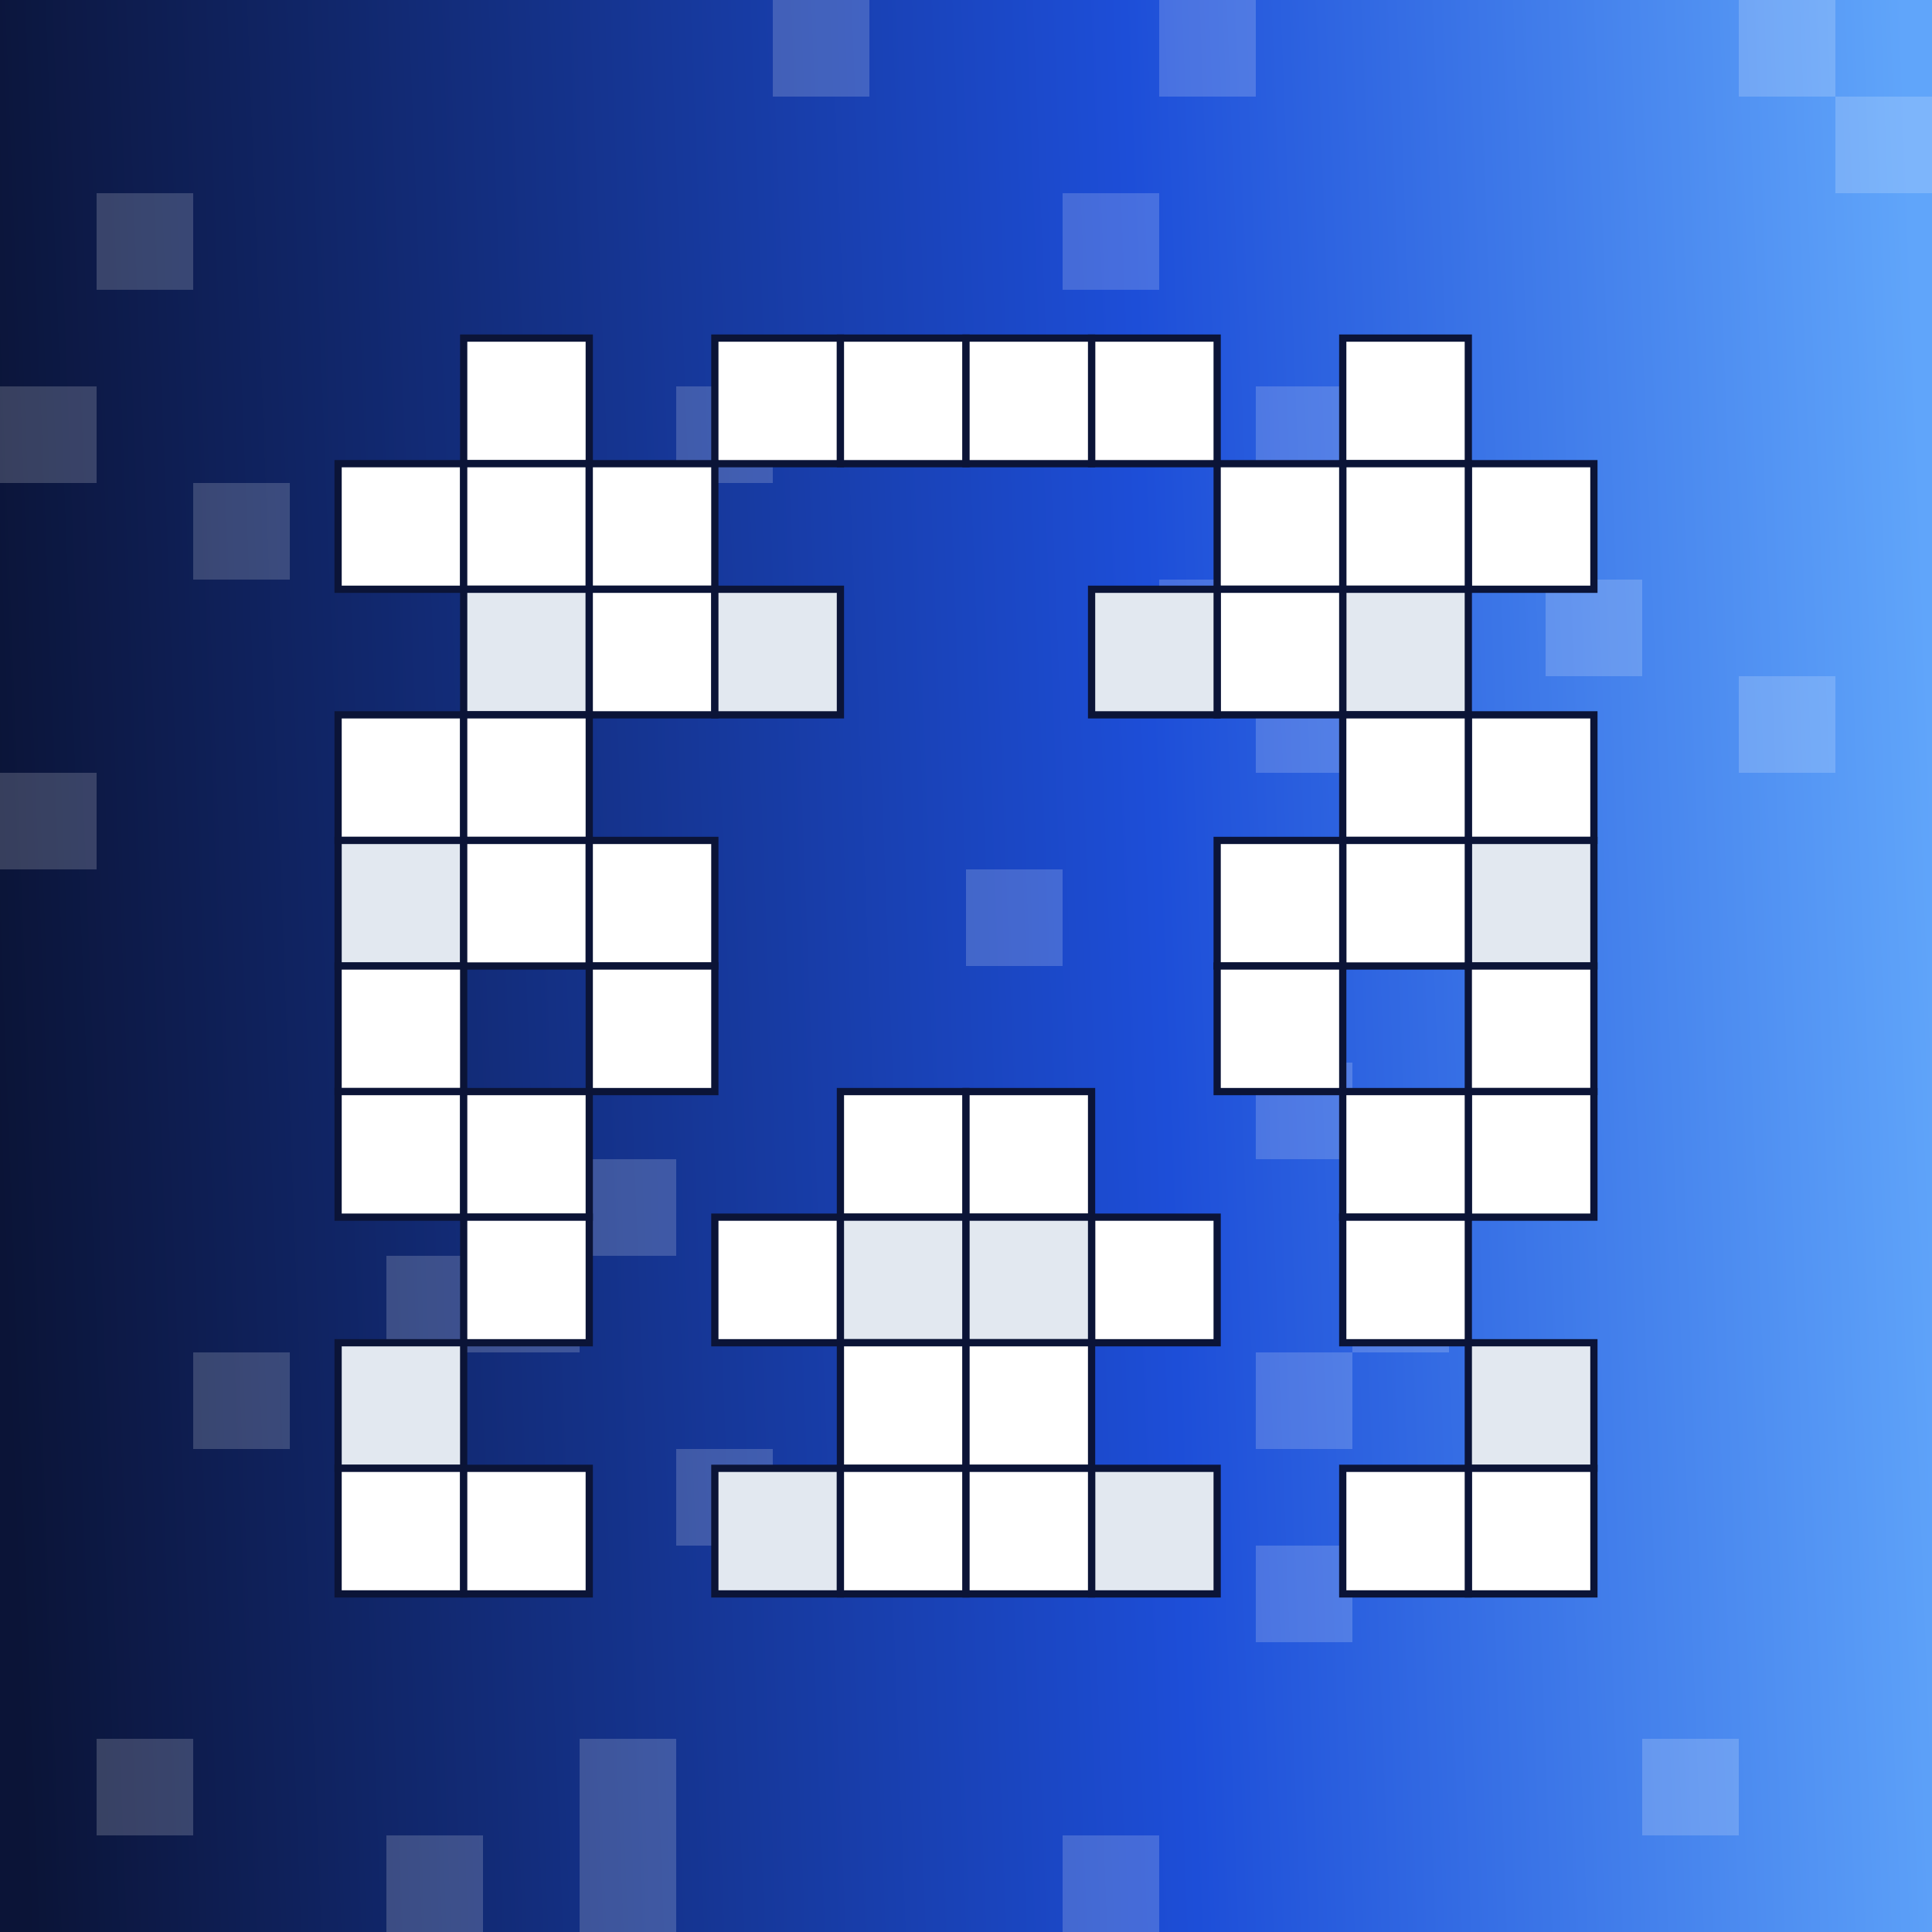
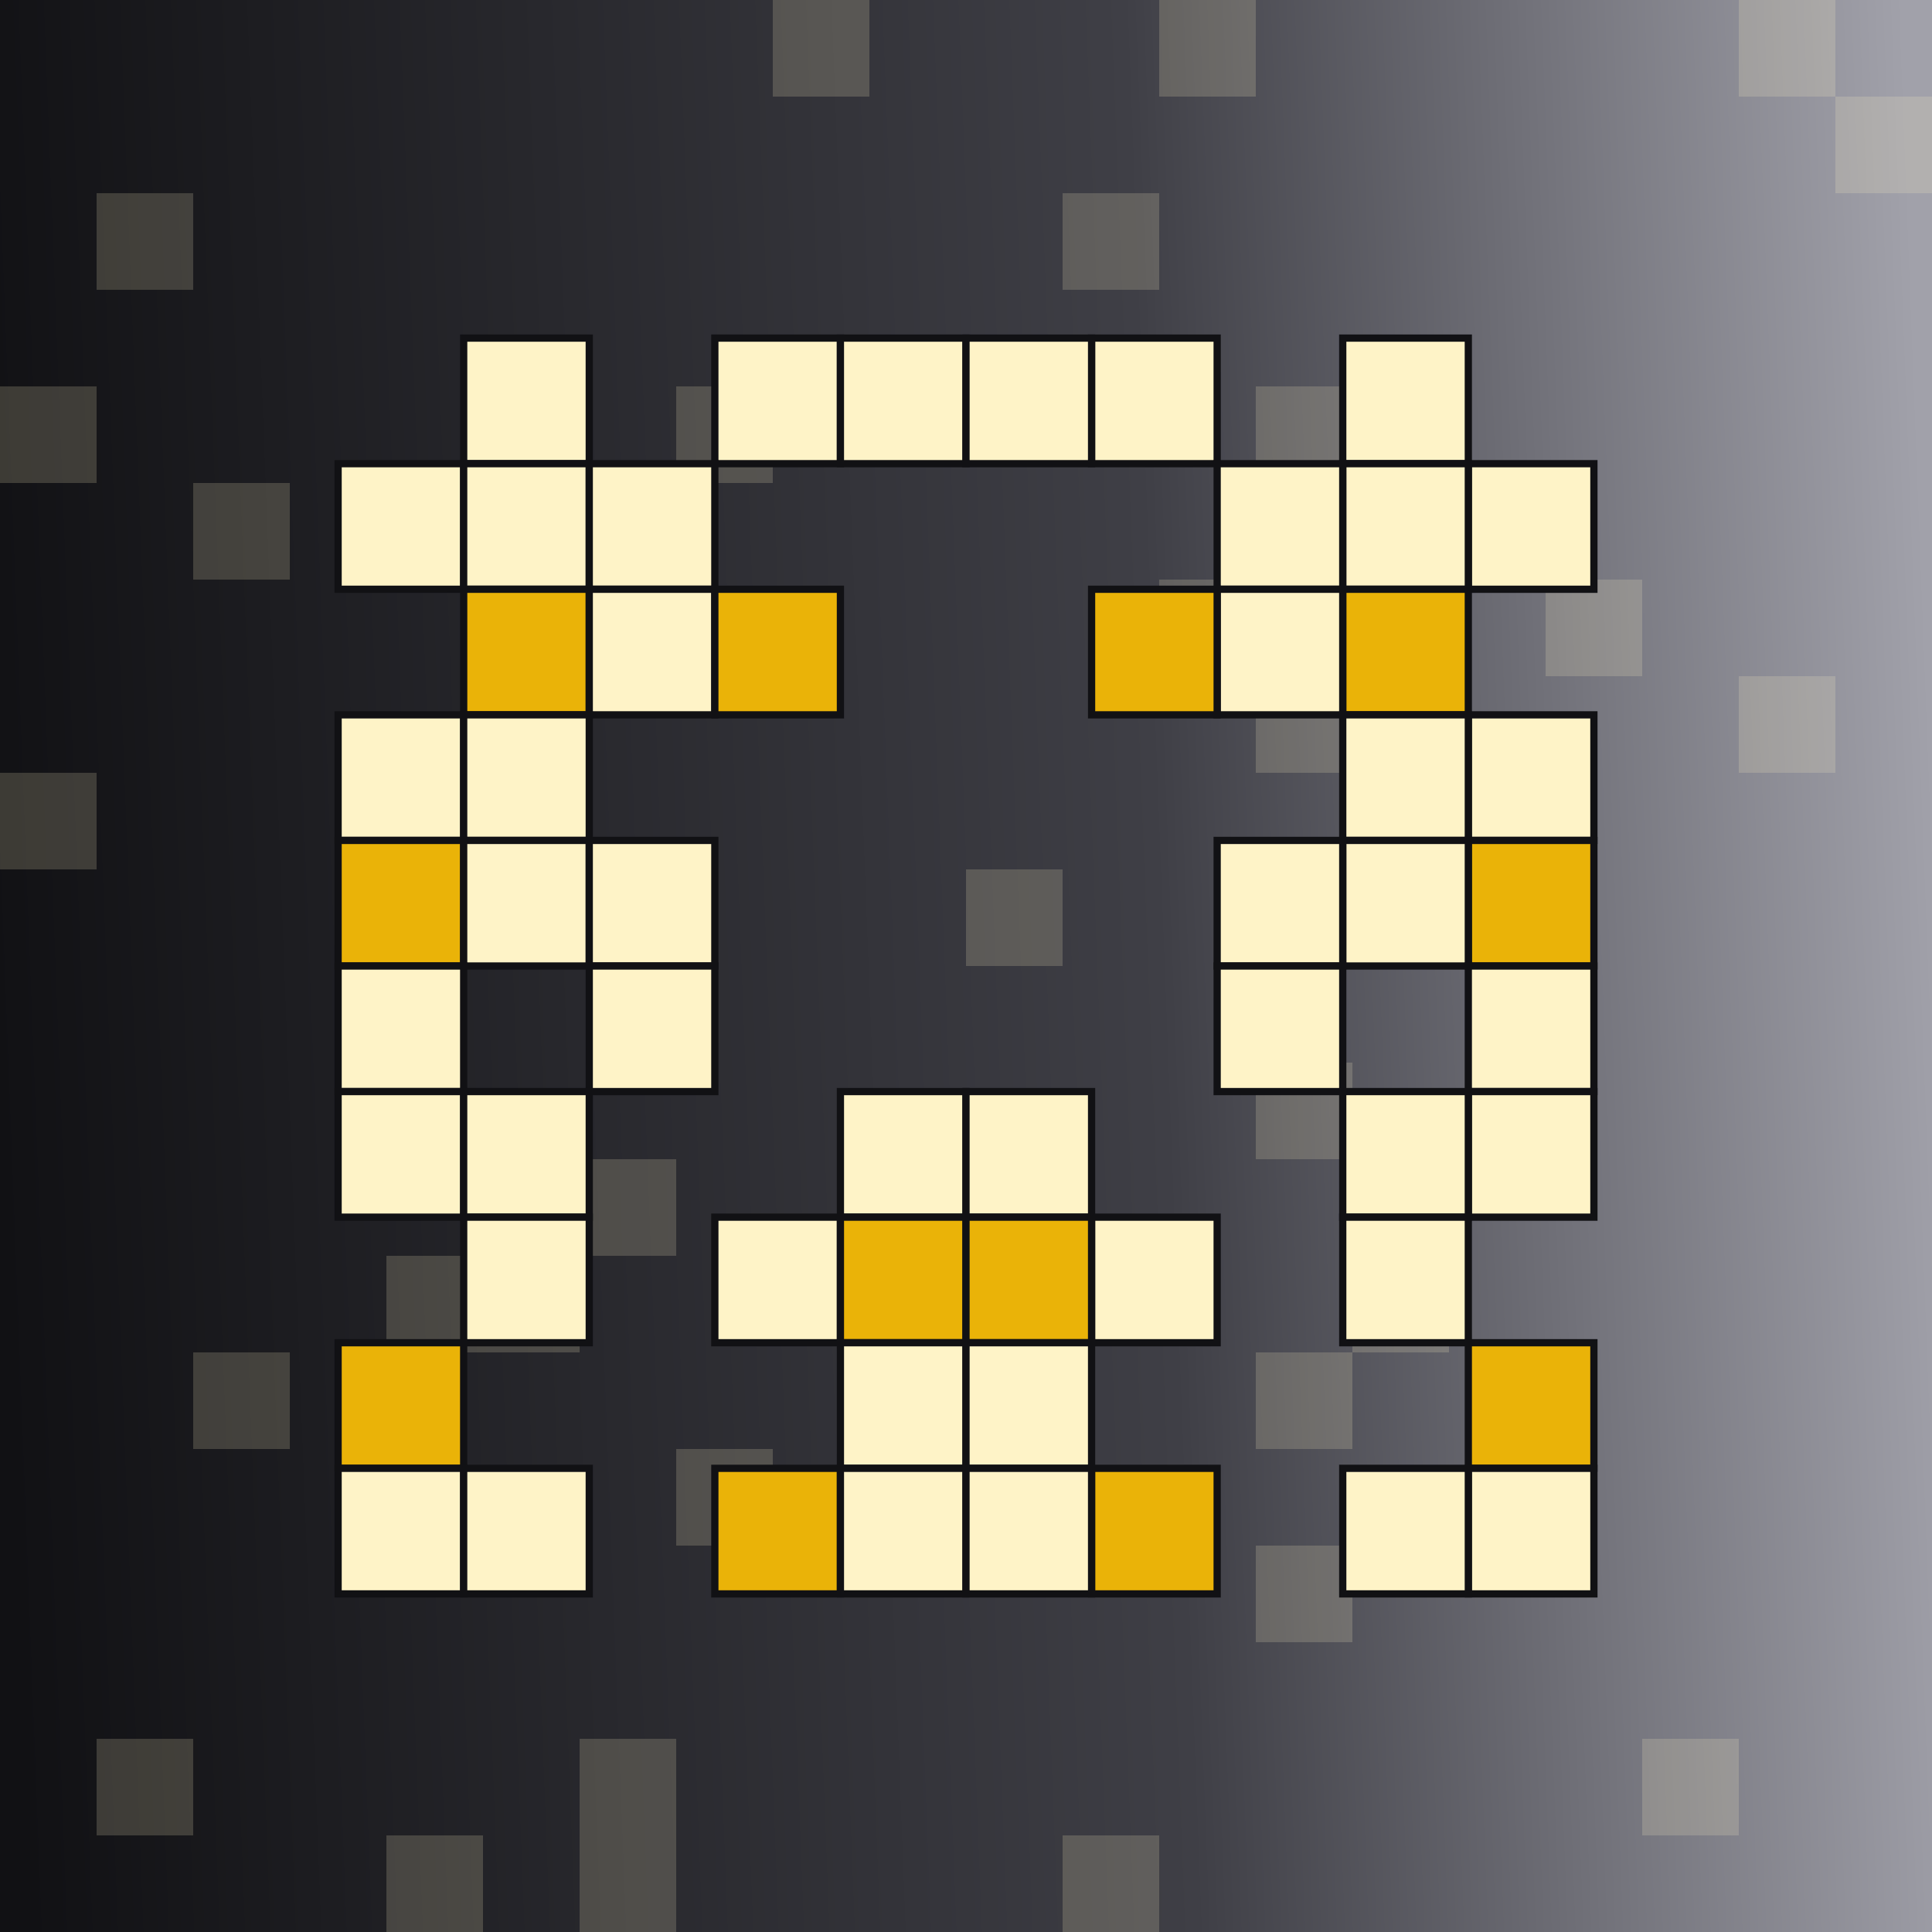
<svg xmlns="http://www.w3.org/2000/svg" viewBox="0 0 800 800" width="800" height="800" role="img">
  <defs>
    <linearGradient id="bg" gradientTransform="rotate(357 .5 .5)">
-       <stop offset="0" stop-color="#0b1437" />
-       <stop offset=".6" stop-color="#1d4ed8" />
-       <stop offset="1" stop-color="#60a5fa" />
+       <stop offset="0" stop-color="#111114" />
+       <stop offset=".6" stop-color="#3f3f46" />
+       <stop offset="1" stop-color="#a1a1aa" />
    </linearGradient>
  </defs>
-   <rect width="800" height="800" fill="#0b1437" />
+   <rect width="800" height="800" fill="#111114" />
  <rect width="800" height="800" fill="url(#bg)" />
-   <rect x="0" y="160" width="40" height="40" fill="#ffffff" opacity=".18" />
-   <rect x="0" y="320" width="40" height="40" fill="#ffffff" opacity=".18" />
-   <rect x="40" y="80" width="40" height="40" fill="#ffffff" opacity=".18" />
-   <rect x="40" y="720" width="40" height="40" fill="#ffffff" opacity=".18" />
-   <rect x="80" y="200" width="40" height="40" fill="#ffffff" opacity=".18" />
-   <rect x="80" y="560" width="40" height="40" fill="#ffffff" opacity=".18" />
-   <rect x="160" y="520" width="40" height="40" fill="#ffffff" opacity=".18" />
-   <rect x="160" y="760" width="40" height="40" fill="#ffffff" opacity=".18" />
-   <rect x="200" y="160" width="40" height="40" fill="#ffffff" opacity=".18" />
-   <rect x="200" y="520" width="40" height="40" fill="#ffffff" opacity=".18" />
-   <rect x="240" y="480" width="40" height="40" fill="#ffffff" opacity=".18" />
-   <rect x="240" y="720" width="40" height="40" fill="#ffffff" opacity=".18" />
-   <rect x="240" y="760" width="40" height="40" fill="#ffffff" opacity=".18" />
-   <rect x="280" y="160" width="40" height="40" fill="#ffffff" opacity=".18" />
-   <rect x="280" y="600" width="40" height="40" fill="#ffffff" opacity=".18" />
-   <rect x="320" y="0" width="40" height="40" fill="#ffffff" opacity=".18" />
-   <rect x="400" y="360" width="40" height="40" fill="#ffffff" opacity=".18" />
-   <rect x="440" y="80" width="40" height="40" fill="#ffffff" opacity=".18" />
-   <rect x="440" y="760" width="40" height="40" fill="#ffffff" opacity=".18" />
-   <rect x="480" y="0" width="40" height="40" fill="#ffffff" opacity=".18" />
-   <rect x="480" y="240" width="40" height="40" fill="#ffffff" opacity=".18" />
-   <rect x="520" y="160" width="40" height="40" fill="#ffffff" opacity=".18" />
-   <rect x="520" y="280" width="40" height="40" fill="#ffffff" opacity=".18" />
-   <rect x="520" y="440" width="40" height="40" fill="#ffffff" opacity=".18" />
-   <rect x="520" y="560" width="40" height="40" fill="#ffffff" opacity=".18" />
-   <rect x="520" y="640" width="40" height="40" fill="#ffffff" opacity=".18" />
-   <rect x="560" y="320" width="40" height="40" fill="#ffffff" opacity=".18" />
-   <rect x="560" y="520" width="40" height="40" fill="#ffffff" opacity=".18" />
-   <rect x="640" y="240" width="40" height="40" fill="#ffffff" opacity=".18" />
-   <rect x="680" y="720" width="40" height="40" fill="#ffffff" opacity=".18" />
-   <rect x="720" y="0" width="40" height="40" fill="#ffffff" opacity=".18" />
-   <rect x="720" y="280" width="40" height="40" fill="#ffffff" opacity=".18" />
-   <rect x="760" y="40" width="40" height="40" fill="#ffffff" opacity=".18" />
-   <rect x="192" y="140" width="52" height="52" fill="#ffffff" stroke="#0b1437" stroke-width="3" />
-   <rect x="556" y="140" width="52" height="52" fill="#ffffff" stroke="#0b1437" stroke-width="3" />
-   <rect x="296" y="140" width="52" height="52" fill="#ffffff" stroke="#0b1437" stroke-width="3" />
-   <rect x="452" y="140" width="52" height="52" fill="#ffffff" stroke="#0b1437" stroke-width="3" />
-   <rect x="348" y="140" width="52" height="52" fill="#ffffff" stroke="#0b1437" stroke-width="3" />
-   <rect x="400" y="140" width="52" height="52" fill="#ffffff" stroke="#0b1437" stroke-width="3" />
-   <rect x="140" y="192" width="52" height="52" fill="#ffffff" stroke="#0b1437" stroke-width="3" />
-   <rect x="608" y="192" width="52" height="52" fill="#ffffff" stroke="#0b1437" stroke-width="3" />
-   <rect x="192" y="192" width="52" height="52" fill="#ffffff" stroke="#0b1437" stroke-width="3" />
-   <rect x="556" y="192" width="52" height="52" fill="#ffffff" stroke="#0b1437" stroke-width="3" />
-   <rect x="244" y="192" width="52" height="52" fill="#ffffff" stroke="#0b1437" stroke-width="3" />
-   <rect x="504" y="192" width="52" height="52" fill="#ffffff" stroke="#0b1437" stroke-width="3" />
-   <rect x="192" y="244" width="52" height="52" fill="#e2e8f0" stroke="#0b1437" stroke-width="3" />
-   <rect x="556" y="244" width="52" height="52" fill="#e2e8f0" stroke="#0b1437" stroke-width="3" />
-   <rect x="244" y="244" width="52" height="52" fill="#ffffff" stroke="#0b1437" stroke-width="3" />
-   <rect x="504" y="244" width="52" height="52" fill="#ffffff" stroke="#0b1437" stroke-width="3" />
-   <rect x="296" y="244" width="52" height="52" fill="#e2e8f0" stroke="#0b1437" stroke-width="3" />
-   <rect x="452" y="244" width="52" height="52" fill="#e2e8f0" stroke="#0b1437" stroke-width="3" />
-   <rect x="140" y="296" width="52" height="52" fill="#ffffff" stroke="#0b1437" stroke-width="3" />
-   <rect x="608" y="296" width="52" height="52" fill="#ffffff" stroke="#0b1437" stroke-width="3" />
-   <rect x="192" y="296" width="52" height="52" fill="#ffffff" stroke="#0b1437" stroke-width="3" />
-   <rect x="556" y="296" width="52" height="52" fill="#ffffff" stroke="#0b1437" stroke-width="3" />
-   <rect x="140" y="348" width="52" height="52" fill="#e2e8f0" stroke="#0b1437" stroke-width="3" />
-   <rect x="608" y="348" width="52" height="52" fill="#e2e8f0" stroke="#0b1437" stroke-width="3" />
-   <rect x="192" y="348" width="52" height="52" fill="#ffffff" stroke="#0b1437" stroke-width="3" />
-   <rect x="556" y="348" width="52" height="52" fill="#ffffff" stroke="#0b1437" stroke-width="3" />
-   <rect x="244" y="348" width="52" height="52" fill="#ffffff" stroke="#0b1437" stroke-width="3" />
-   <rect x="504" y="348" width="52" height="52" fill="#ffffff" stroke="#0b1437" stroke-width="3" />
-   <rect x="140" y="400" width="52" height="52" fill="#ffffff" stroke="#0b1437" stroke-width="3" />
-   <rect x="608" y="400" width="52" height="52" fill="#ffffff" stroke="#0b1437" stroke-width="3" />
-   <rect x="244" y="400" width="52" height="52" fill="#ffffff" stroke="#0b1437" stroke-width="3" />
-   <rect x="504" y="400" width="52" height="52" fill="#ffffff" stroke="#0b1437" stroke-width="3" />
-   <rect x="140" y="452" width="52" height="52" fill="#ffffff" stroke="#0b1437" stroke-width="3" />
-   <rect x="608" y="452" width="52" height="52" fill="#ffffff" stroke="#0b1437" stroke-width="3" />
-   <rect x="192" y="452" width="52" height="52" fill="#ffffff" stroke="#0b1437" stroke-width="3" />
-   <rect x="556" y="452" width="52" height="52" fill="#ffffff" stroke="#0b1437" stroke-width="3" />
-   <rect x="348" y="452" width="52" height="52" fill="#ffffff" stroke="#0b1437" stroke-width="3" />
-   <rect x="400" y="452" width="52" height="52" fill="#ffffff" stroke="#0b1437" stroke-width="3" />
-   <rect x="192" y="504" width="52" height="52" fill="#ffffff" stroke="#0b1437" stroke-width="3" />
-   <rect x="556" y="504" width="52" height="52" fill="#ffffff" stroke="#0b1437" stroke-width="3" />
-   <rect x="296" y="504" width="52" height="52" fill="#ffffff" stroke="#0b1437" stroke-width="3" />
-   <rect x="452" y="504" width="52" height="52" fill="#ffffff" stroke="#0b1437" stroke-width="3" />
-   <rect x="348" y="504" width="52" height="52" fill="#e2e8f0" stroke="#0b1437" stroke-width="3" />
-   <rect x="400" y="504" width="52" height="52" fill="#e2e8f0" stroke="#0b1437" stroke-width="3" />
-   <rect x="140" y="556" width="52" height="52" fill="#e2e8f0" stroke="#0b1437" stroke-width="3" />
-   <rect x="608" y="556" width="52" height="52" fill="#e2e8f0" stroke="#0b1437" stroke-width="3" />
-   <rect x="348" y="556" width="52" height="52" fill="#ffffff" stroke="#0b1437" stroke-width="3" />
-   <rect x="400" y="556" width="52" height="52" fill="#ffffff" stroke="#0b1437" stroke-width="3" />
-   <rect x="140" y="608" width="52" height="52" fill="#ffffff" stroke="#0b1437" stroke-width="3" />
-   <rect x="608" y="608" width="52" height="52" fill="#ffffff" stroke="#0b1437" stroke-width="3" />
-   <rect x="192" y="608" width="52" height="52" fill="#ffffff" stroke="#0b1437" stroke-width="3" />
-   <rect x="556" y="608" width="52" height="52" fill="#ffffff" stroke="#0b1437" stroke-width="3" />
-   <rect x="296" y="608" width="52" height="52" fill="#e2e8f0" stroke="#0b1437" stroke-width="3" />
-   <rect x="452" y="608" width="52" height="52" fill="#e2e8f0" stroke="#0b1437" stroke-width="3" />
-   <rect x="348" y="608" width="52" height="52" fill="#ffffff" stroke="#0b1437" stroke-width="3" />
-   <rect x="400" y="608" width="52" height="52" fill="#ffffff" stroke="#0b1437" stroke-width="3" />
+   <rect x="0" y="160" width="40" height="40" fill="#fef3c7" opacity=".18" />
+   <rect x="0" y="320" width="40" height="40" fill="#fef3c7" opacity=".18" />
+   <rect x="40" y="80" width="40" height="40" fill="#fef3c7" opacity=".18" />
+   <rect x="40" y="720" width="40" height="40" fill="#fef3c7" opacity=".18" />
+   <rect x="80" y="200" width="40" height="40" fill="#fef3c7" opacity=".18" />
+   <rect x="80" y="560" width="40" height="40" fill="#fef3c7" opacity=".18" />
+   <rect x="160" y="520" width="40" height="40" fill="#fef3c7" opacity=".18" />
+   <rect x="160" y="760" width="40" height="40" fill="#fef3c7" opacity=".18" />
+   <rect x="200" y="160" width="40" height="40" fill="#fef3c7" opacity=".18" />
+   <rect x="200" y="520" width="40" height="40" fill="#fef3c7" opacity=".18" />
+   <rect x="240" y="480" width="40" height="40" fill="#fef3c7" opacity=".18" />
+   <rect x="240" y="720" width="40" height="40" fill="#fef3c7" opacity=".18" />
+   <rect x="240" y="760" width="40" height="40" fill="#fef3c7" opacity=".18" />
+   <rect x="280" y="160" width="40" height="40" fill="#fef3c7" opacity=".18" />
+   <rect x="280" y="600" width="40" height="40" fill="#fef3c7" opacity=".18" />
+   <rect x="320" y="0" width="40" height="40" fill="#fef3c7" opacity=".18" />
+   <rect x="400" y="360" width="40" height="40" fill="#fef3c7" opacity=".18" />
+   <rect x="440" y="80" width="40" height="40" fill="#fef3c7" opacity=".18" />
+   <rect x="440" y="760" width="40" height="40" fill="#fef3c7" opacity=".18" />
+   <rect x="480" y="0" width="40" height="40" fill="#fef3c7" opacity=".18" />
+   <rect x="480" y="240" width="40" height="40" fill="#fef3c7" opacity=".18" />
+   <rect x="520" y="160" width="40" height="40" fill="#fef3c7" opacity=".18" />
+   <rect x="520" y="280" width="40" height="40" fill="#fef3c7" opacity=".18" />
+   <rect x="520" y="440" width="40" height="40" fill="#fef3c7" opacity=".18" />
+   <rect x="520" y="560" width="40" height="40" fill="#fef3c7" opacity=".18" />
+   <rect x="520" y="640" width="40" height="40" fill="#fef3c7" opacity=".18" />
+   <rect x="560" y="320" width="40" height="40" fill="#fef3c7" opacity=".18" />
+   <rect x="560" y="520" width="40" height="40" fill="#fef3c7" opacity=".18" />
+   <rect x="640" y="240" width="40" height="40" fill="#fef3c7" opacity=".18" />
+   <rect x="680" y="720" width="40" height="40" fill="#fef3c7" opacity=".18" />
+   <rect x="720" y="0" width="40" height="40" fill="#fef3c7" opacity=".18" />
+   <rect x="720" y="280" width="40" height="40" fill="#fef3c7" opacity=".18" />
+   <rect x="760" y="40" width="40" height="40" fill="#fef3c7" opacity=".18" />
+   <rect x="192" y="140" width="52" height="52" fill="#fef3c7" stroke="#111114" stroke-width="3" />
+   <rect x="556" y="140" width="52" height="52" fill="#fef3c7" stroke="#111114" stroke-width="3" />
+   <rect x="296" y="140" width="52" height="52" fill="#fef3c7" stroke="#111114" stroke-width="3" />
+   <rect x="452" y="140" width="52" height="52" fill="#fef3c7" stroke="#111114" stroke-width="3" />
+   <rect x="348" y="140" width="52" height="52" fill="#fef3c7" stroke="#111114" stroke-width="3" />
+   <rect x="400" y="140" width="52" height="52" fill="#fef3c7" stroke="#111114" stroke-width="3" />
+   <rect x="140" y="192" width="52" height="52" fill="#fef3c7" stroke="#111114" stroke-width="3" />
+   <rect x="608" y="192" width="52" height="52" fill="#fef3c7" stroke="#111114" stroke-width="3" />
+   <rect x="192" y="192" width="52" height="52" fill="#fef3c7" stroke="#111114" stroke-width="3" />
+   <rect x="556" y="192" width="52" height="52" fill="#fef3c7" stroke="#111114" stroke-width="3" />
+   <rect x="244" y="192" width="52" height="52" fill="#fef3c7" stroke="#111114" stroke-width="3" />
+   <rect x="504" y="192" width="52" height="52" fill="#fef3c7" stroke="#111114" stroke-width="3" />
+   <rect x="192" y="244" width="52" height="52" fill="#eab308" stroke="#111114" stroke-width="3" />
+   <rect x="556" y="244" width="52" height="52" fill="#eab308" stroke="#111114" stroke-width="3" />
+   <rect x="244" y="244" width="52" height="52" fill="#fef3c7" stroke="#111114" stroke-width="3" />
+   <rect x="504" y="244" width="52" height="52" fill="#fef3c7" stroke="#111114" stroke-width="3" />
+   <rect x="296" y="244" width="52" height="52" fill="#eab308" stroke="#111114" stroke-width="3" />
+   <rect x="452" y="244" width="52" height="52" fill="#eab308" stroke="#111114" stroke-width="3" />
+   <rect x="140" y="296" width="52" height="52" fill="#fef3c7" stroke="#111114" stroke-width="3" />
+   <rect x="608" y="296" width="52" height="52" fill="#fef3c7" stroke="#111114" stroke-width="3" />
+   <rect x="192" y="296" width="52" height="52" fill="#fef3c7" stroke="#111114" stroke-width="3" />
+   <rect x="556" y="296" width="52" height="52" fill="#fef3c7" stroke="#111114" stroke-width="3" />
+   <rect x="140" y="348" width="52" height="52" fill="#eab308" stroke="#111114" stroke-width="3" />
+   <rect x="608" y="348" width="52" height="52" fill="#eab308" stroke="#111114" stroke-width="3" />
+   <rect x="192" y="348" width="52" height="52" fill="#fef3c7" stroke="#111114" stroke-width="3" />
+   <rect x="556" y="348" width="52" height="52" fill="#fef3c7" stroke="#111114" stroke-width="3" />
+   <rect x="244" y="348" width="52" height="52" fill="#fef3c7" stroke="#111114" stroke-width="3" />
+   <rect x="504" y="348" width="52" height="52" fill="#fef3c7" stroke="#111114" stroke-width="3" />
+   <rect x="140" y="400" width="52" height="52" fill="#fef3c7" stroke="#111114" stroke-width="3" />
+   <rect x="608" y="400" width="52" height="52" fill="#fef3c7" stroke="#111114" stroke-width="3" />
+   <rect x="244" y="400" width="52" height="52" fill="#fef3c7" stroke="#111114" stroke-width="3" />
+   <rect x="504" y="400" width="52" height="52" fill="#fef3c7" stroke="#111114" stroke-width="3" />
+   <rect x="140" y="452" width="52" height="52" fill="#fef3c7" stroke="#111114" stroke-width="3" />
+   <rect x="608" y="452" width="52" height="52" fill="#fef3c7" stroke="#111114" stroke-width="3" />
+   <rect x="192" y="452" width="52" height="52" fill="#fef3c7" stroke="#111114" stroke-width="3" />
+   <rect x="556" y="452" width="52" height="52" fill="#fef3c7" stroke="#111114" stroke-width="3" />
+   <rect x="348" y="452" width="52" height="52" fill="#fef3c7" stroke="#111114" stroke-width="3" />
+   <rect x="400" y="452" width="52" height="52" fill="#fef3c7" stroke="#111114" stroke-width="3" />
+   <rect x="192" y="504" width="52" height="52" fill="#fef3c7" stroke="#111114" stroke-width="3" />
+   <rect x="556" y="504" width="52" height="52" fill="#fef3c7" stroke="#111114" stroke-width="3" />
+   <rect x="296" y="504" width="52" height="52" fill="#fef3c7" stroke="#111114" stroke-width="3" />
+   <rect x="452" y="504" width="52" height="52" fill="#fef3c7" stroke="#111114" stroke-width="3" />
+   <rect x="348" y="504" width="52" height="52" fill="#eab308" stroke="#111114" stroke-width="3" />
+   <rect x="400" y="504" width="52" height="52" fill="#eab308" stroke="#111114" stroke-width="3" />
+   <rect x="140" y="556" width="52" height="52" fill="#eab308" stroke="#111114" stroke-width="3" />
+   <rect x="608" y="556" width="52" height="52" fill="#eab308" stroke="#111114" stroke-width="3" />
+   <rect x="348" y="556" width="52" height="52" fill="#fef3c7" stroke="#111114" stroke-width="3" />
+   <rect x="400" y="556" width="52" height="52" fill="#fef3c7" stroke="#111114" stroke-width="3" />
+   <rect x="140" y="608" width="52" height="52" fill="#fef3c7" stroke="#111114" stroke-width="3" />
+   <rect x="608" y="608" width="52" height="52" fill="#fef3c7" stroke="#111114" stroke-width="3" />
+   <rect x="192" y="608" width="52" height="52" fill="#fef3c7" stroke="#111114" stroke-width="3" />
+   <rect x="556" y="608" width="52" height="52" fill="#fef3c7" stroke="#111114" stroke-width="3" />
+   <rect x="296" y="608" width="52" height="52" fill="#eab308" stroke="#111114" stroke-width="3" />
+   <rect x="452" y="608" width="52" height="52" fill="#eab308" stroke="#111114" stroke-width="3" />
+   <rect x="348" y="608" width="52" height="52" fill="#fef3c7" stroke="#111114" stroke-width="3" />
+   <rect x="400" y="608" width="52" height="52" fill="#fef3c7" stroke="#111114" stroke-width="3" />
</svg>
